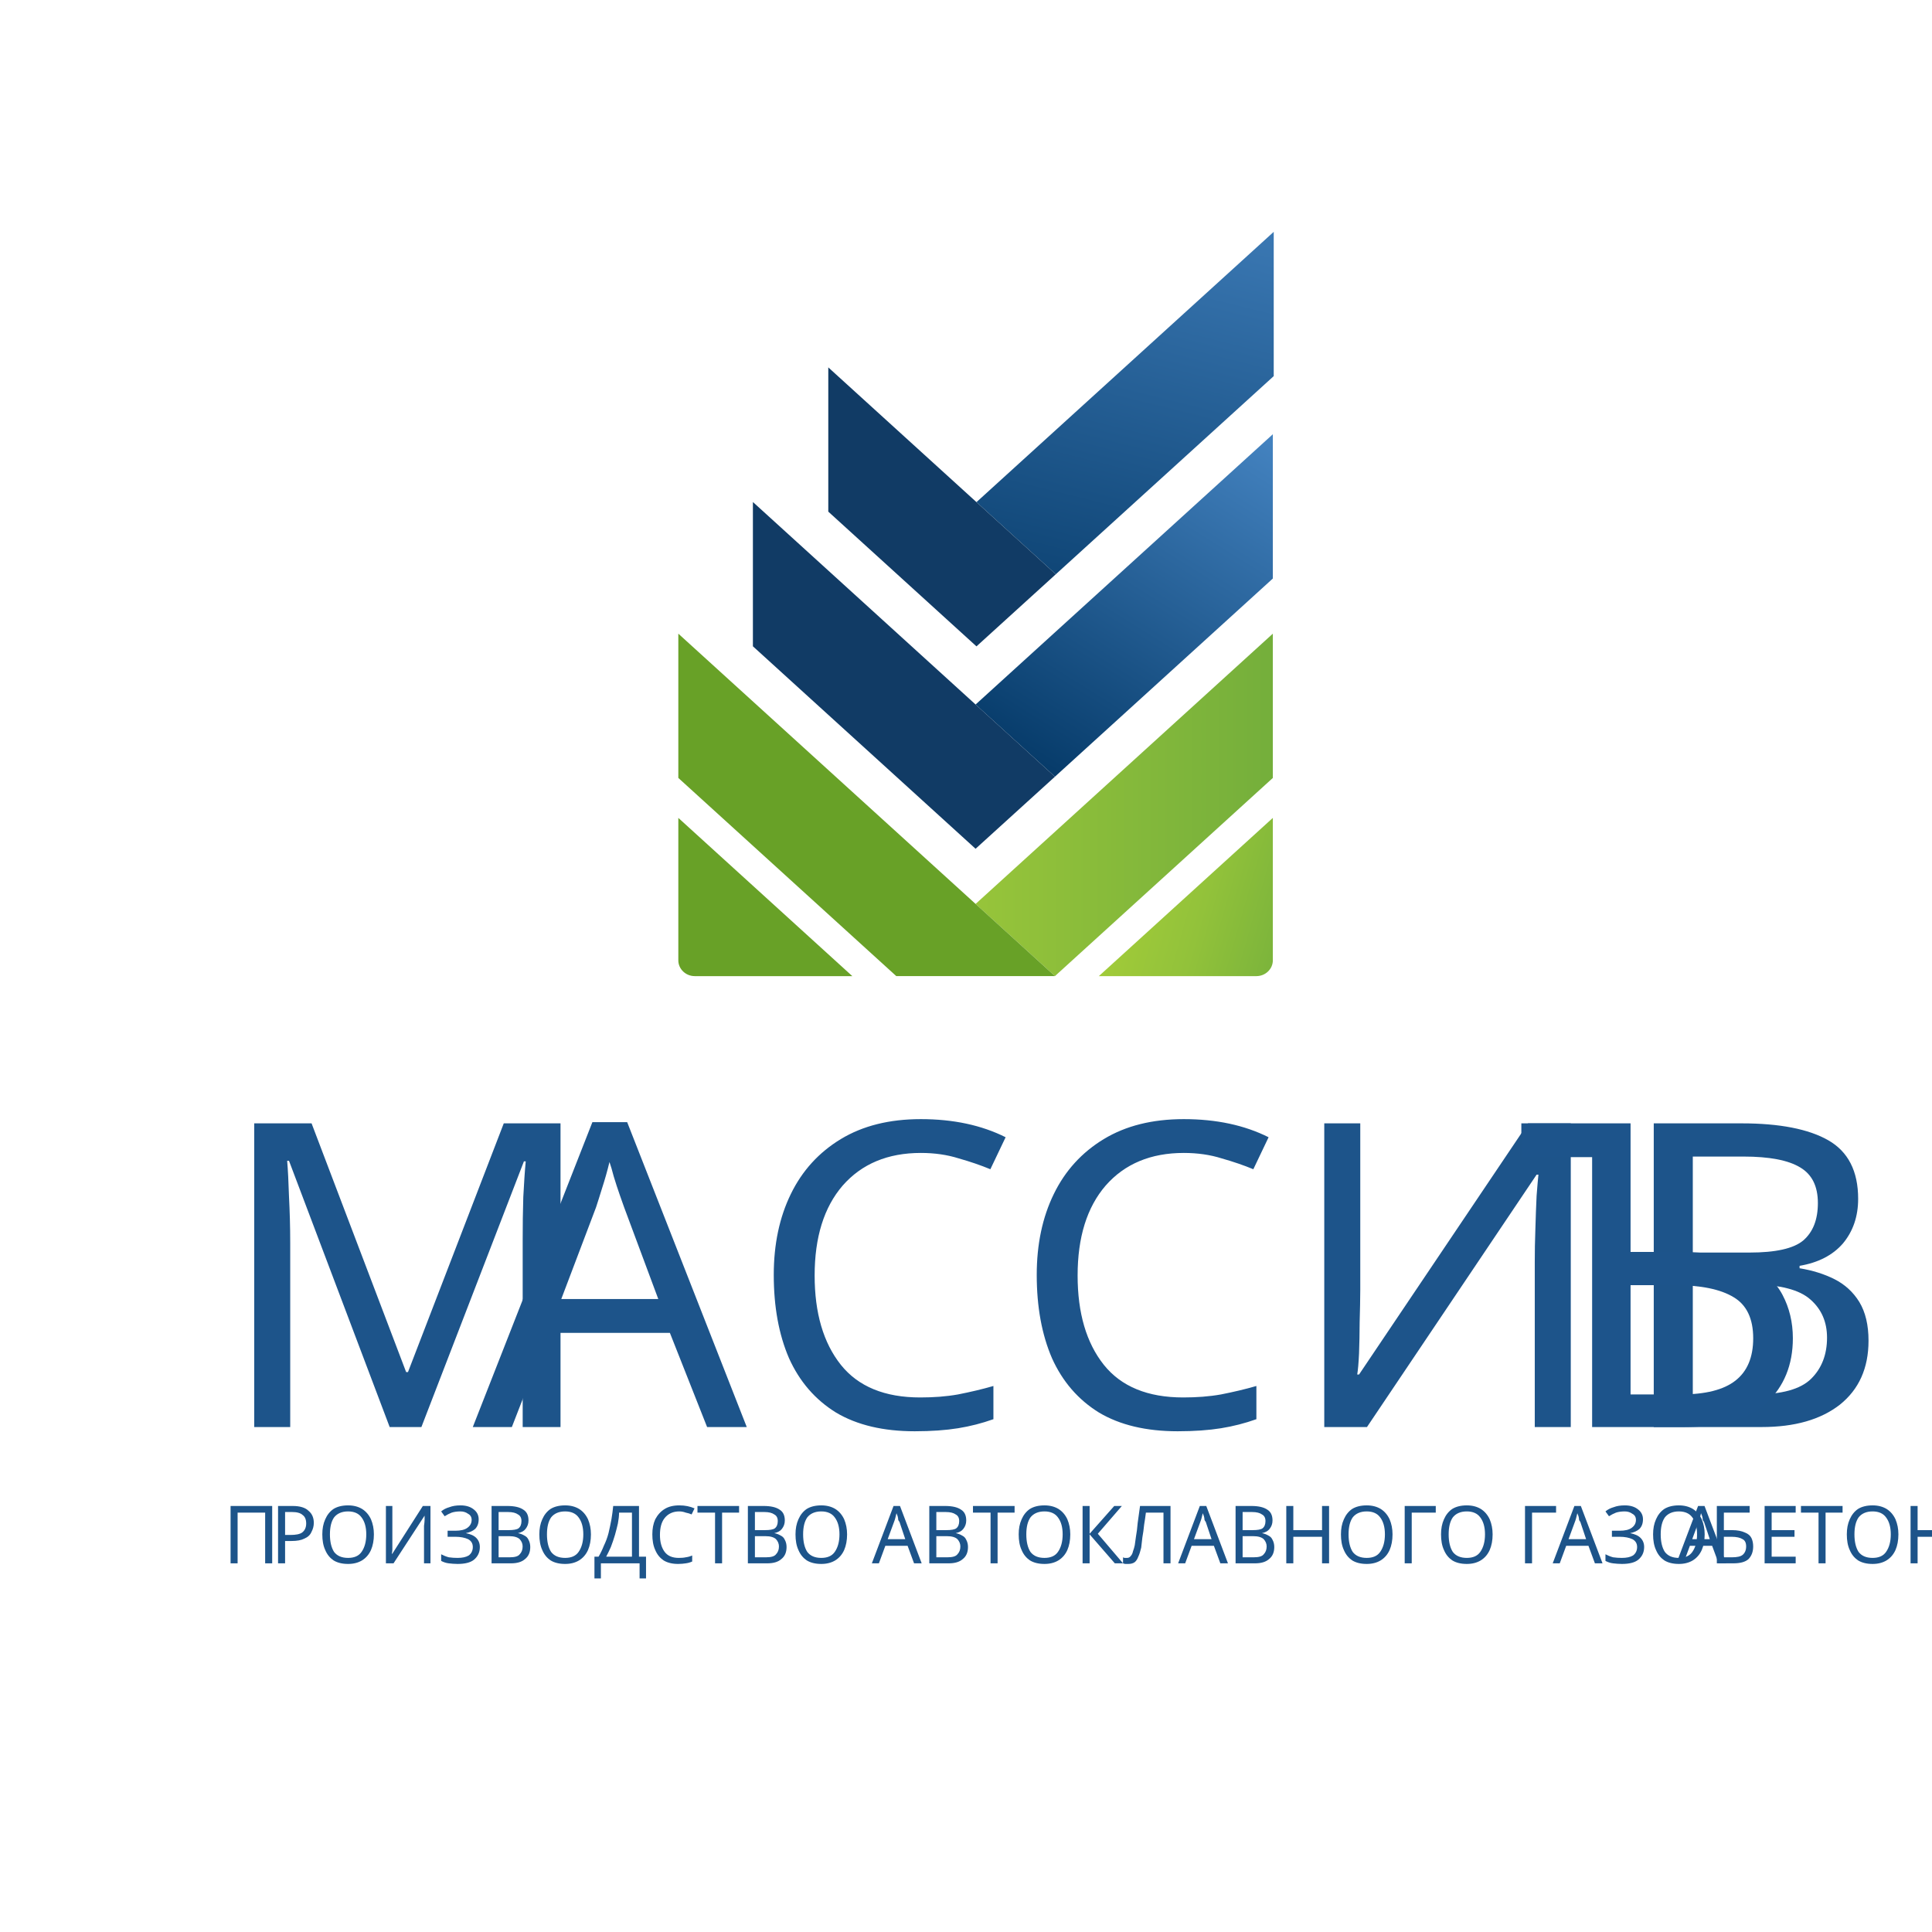
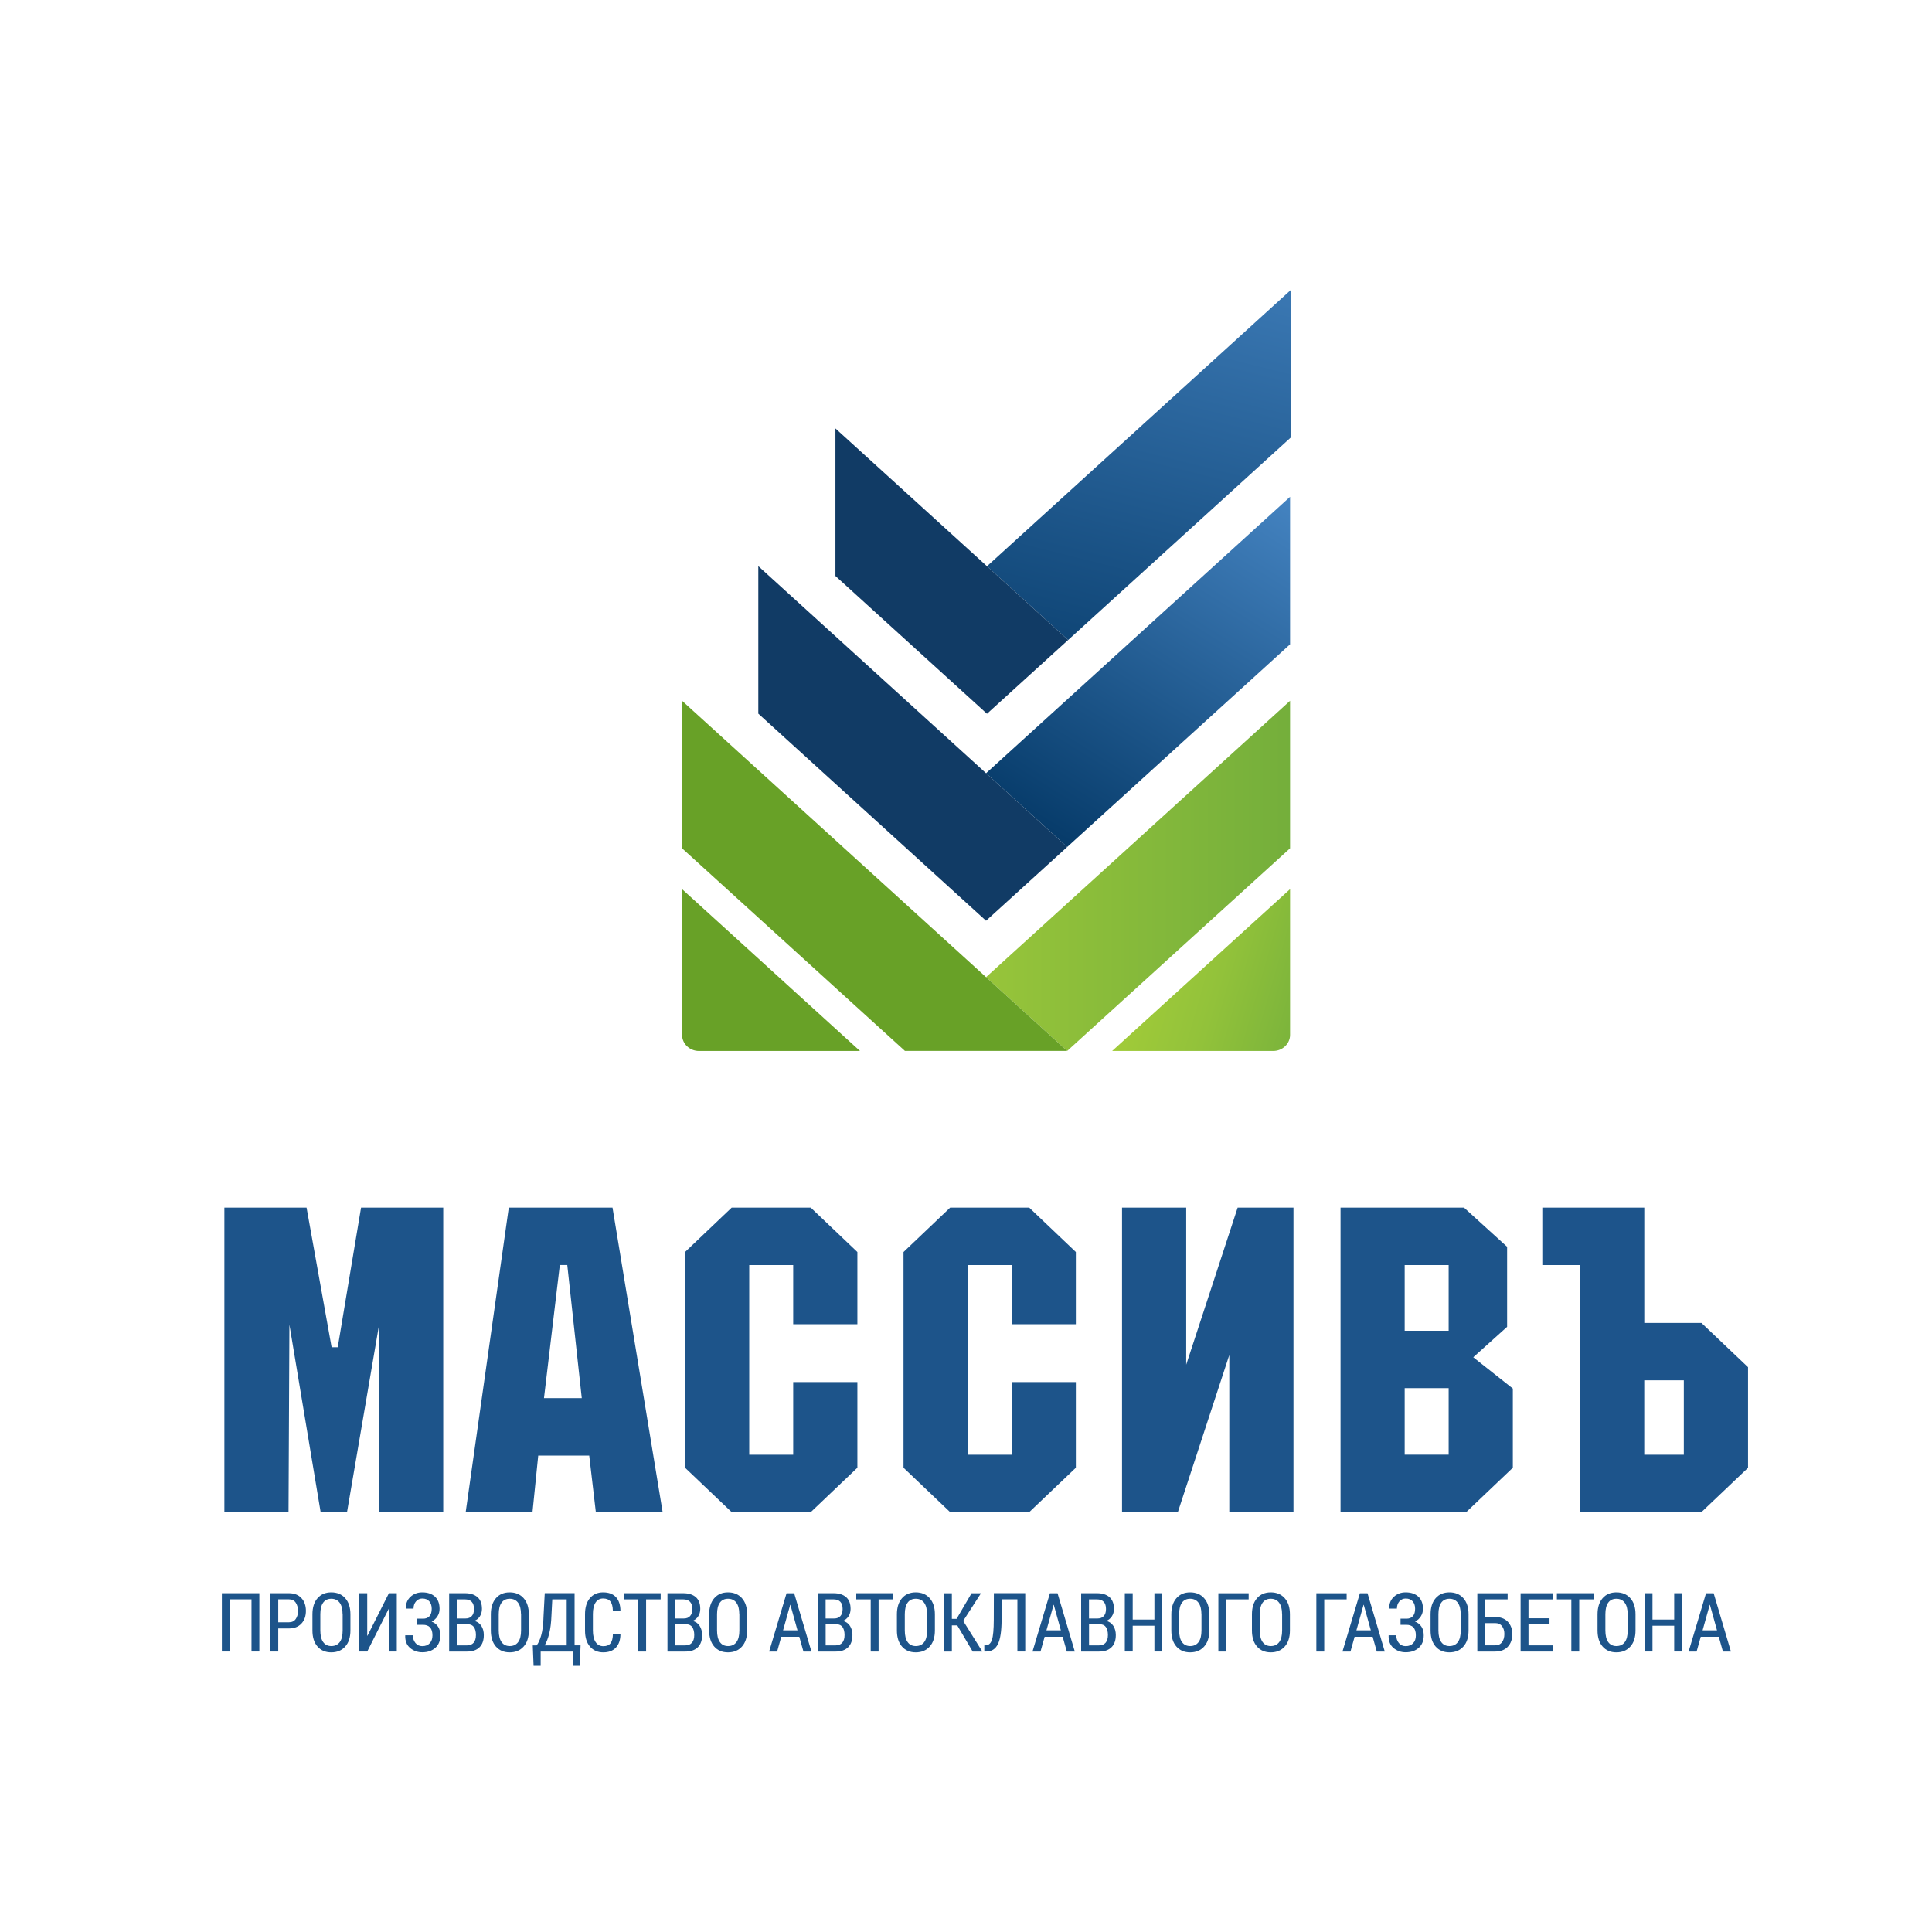
- <svg xmlns="http://www.w3.org/2000/svg" version="1.1" id="massive_builder" x="0px" y="0px" viewBox="0 0 50 50" enable-background="new 0 0 50 50" xml:space="preserve">
-   <text transform="matrix(0.9709 0 0 1 5.77002 40.45898)">
-     <tspan x="0" y="0" fill="#1D548A" font-family="'RobotoCondensed-Regular'" font-size="2.076px">П</tspan>
-     <tspan x="1.264" y="0" fill="#1D548A" font-family="'RobotoCondensed-Regular'" font-size="2.076px">РОИЗВОДСТВО АВТОКЛАВНОГО ГАЗОБЕТОН</tspan>
-     <tspan x="38.742" y="0" fill="#1D548B" font-family="'RobotoCondensed-Regular'" font-size="2.076px">A</tspan>
-   </text>
-   <text transform="matrix(1.0106 0 0 1 5.50537 36.93164)">
-     <tspan x="0" y="0" fill="#1D548A" font-family="'MachineCTT'" font-size="11.007px">М</tspan>
-     <tspan x="6.659" y="0" fill="#1D548A" font-family="'MachineCTT'" font-size="11.007px">АССИВ</tspan>
-     <tspan x="33.419" y="0" fill="#1D548B" font-family="'MachineCTT'" font-size="11.007px">Ъ</tspan>
-   </text>
-   <linearGradient id="mass_1" gradientUnits="userSpaceOnUse" x1="21.888" y1="20.83" x2="36.301" y2="20.83">
+ <svg xmlns="http://www.w3.org/2000/svg" version="1.1" id="massive_builder_logo" x="0px" y="0px" viewBox="0 0 50 50" style="enable-background:new 0 0 50 50;" xml:space="preserve">
+   <style type="text/css">
+ 	.massive_builder0{fill:#1D548A;}
+ 	.massive_builder1{fill:#1D548B;}
+ 	.massive_builder2{fill-rule:evenodd;clip-rule:evenodd;fill:url(#svg_massive_builder1);}
+ 	.massive_builder3{fill-rule:evenodd;clip-rule:evenodd;fill:url(#svg_massive_builder2);}
+ 	.massive_builder4{fill-rule:evenodd;clip-rule:evenodd;fill:#68A127;}
+ 	.massive_builder5{fill-rule:evenodd;clip-rule:evenodd;fill:url(#svg_massive_builder3);}
+ 	.massive_builder6{fill-rule:evenodd;clip-rule:evenodd;fill:url(#svg_massive_builder4);}
+ 	.massive_builder7{fill-rule:evenodd;clip-rule:evenodd;fill:#113B65;}
+ </style>
+   <g>
+     <path class="massive_builder0" d="M6.712,42.741H6.509v-1.35H5.946v1.35H5.742v-1.509h0.97V42.741z" />
+     <path class="massive_builder0" d="M7.201,42.144v0.597H6.997v-1.509h0.481c0.137,0,0.244,0.042,0.322,0.126   c0.078,0.084,0.117,0.194,0.117,0.33c0,0.137-0.039,0.248-0.117,0.331   c-0.078,0.083-0.185,0.125-0.322,0.125H7.201z M7.201,41.985h0.277c0.077,0,0.136-0.028,0.175-0.084   c0.04-0.056,0.059-0.126,0.059-0.211c0-0.086-0.02-0.157-0.059-0.214   c-0.039-0.057-0.098-0.085-0.176-0.085H7.201V41.985z" />
+     <path class="massive_builder0" d="M9.069,42.195c0,0.179-0.045,0.318-0.135,0.418   c-0.09,0.1-0.21,0.15-0.361,0.15c-0.149,0-0.267-0.05-0.355-0.15   c-0.088-0.1-0.132-0.239-0.132-0.418V41.78c0-0.178,0.044-0.318,0.132-0.419   c0.088-0.101,0.207-0.151,0.355-0.151c0.15,0,0.271,0.05,0.361,0.151   c0.09,0.101,0.135,0.241,0.135,0.419V42.195z M8.866,41.777c0-0.131-0.025-0.231-0.076-0.299   c-0.051-0.068-0.123-0.102-0.216-0.102c-0.092,0-0.162,0.034-0.211,0.102   c-0.049,0.068-0.073,0.168-0.073,0.299v0.418c0,0.133,0.025,0.233,0.074,0.302   s0.12,0.103,0.211,0.103c0.094,0,0.166-0.034,0.217-0.102s0.076-0.169,0.076-0.302V41.777z" />
+     <path class="massive_builder0" d="M10.065,41.232h0.204v1.509h-0.204v-1.101l-0.006-0.002l-0.555,1.103H9.3v-1.509   h0.204v1.1l0.006,0.002L10.065,41.232z" />
+     <path class="massive_builder0" d="M10.943,41.892c0.078,0,0.137-0.023,0.174-0.068   c0.038-0.045,0.056-0.109,0.056-0.19c0-0.078-0.021-0.141-0.062-0.19   c-0.041-0.049-0.102-0.074-0.182-0.074c-0.064,0-0.118,0.024-0.162,0.073   c-0.043,0.049-0.065,0.112-0.065,0.188h-0.196l-0.002-0.006c-0.003-0.123,0.036-0.223,0.119-0.3   c0.083-0.077,0.185-0.115,0.305-0.115c0.138,0,0.247,0.037,0.328,0.111   c0.08,0.074,0.12,0.179,0.12,0.316c0,0.071-0.018,0.136-0.055,0.194   c-0.037,0.058-0.087,0.104-0.15,0.136c0.072,0.028,0.128,0.073,0.167,0.133   c0.039,0.06,0.058,0.135,0.058,0.223c0,0.138-0.043,0.245-0.129,0.322   c-0.086,0.077-0.199,0.116-0.338,0.116c-0.121,0-0.226-0.037-0.315-0.111   c-0.088-0.074-0.131-0.182-0.127-0.323l0.002-0.006h0.196c0,0.08,0.023,0.147,0.068,0.201   c0.045,0.054,0.104,0.08,0.176,0.08c0.082,0,0.146-0.025,0.193-0.076   c0.047-0.05,0.07-0.117,0.07-0.201c0-0.094-0.021-0.163-0.063-0.208   c-0.042-0.045-0.104-0.067-0.187-0.067h-0.146v-0.16H10.943z" />
+     <path class="massive_builder0" d="M11.624,42.741v-1.509h0.409c0.138,0,0.246,0.034,0.324,0.102   c0.078,0.068,0.116,0.169,0.116,0.305c0,0.072-0.018,0.135-0.053,0.19s-0.084,0.095-0.146,0.121   c0.079,0.018,0.14,0.061,0.183,0.128c0.043,0.067,0.064,0.146,0.064,0.237   c0,0.139-0.038,0.245-0.114,0.318c-0.076,0.073-0.181,0.109-0.316,0.109H11.624z M11.828,41.886   h0.224c0.067,0,0.12-0.021,0.158-0.063c0.038-0.042,0.057-0.102,0.057-0.182   c0-0.083-0.02-0.146-0.06-0.187c-0.04-0.042-0.099-0.062-0.176-0.062h-0.204V41.886z M11.828,42.038   v0.544h0.262c0.072,0,0.128-0.023,0.168-0.069c0.039-0.046,0.059-0.112,0.059-0.198   c0-0.085-0.017-0.153-0.05-0.203c-0.034-0.05-0.085-0.075-0.155-0.075H11.828z" />
+     <path class="massive_builder0" d="M13.686,42.195c0,0.179-0.045,0.318-0.135,0.418   c-0.09,0.1-0.21,0.15-0.361,0.15c-0.149,0-0.267-0.05-0.355-0.15   c-0.088-0.1-0.132-0.239-0.132-0.418V41.78c0-0.178,0.044-0.318,0.132-0.419   c0.088-0.101,0.207-0.151,0.355-0.151c0.15,0,0.271,0.05,0.361,0.151   c0.09,0.101,0.135,0.241,0.135,0.419V42.195z M13.483,41.777c0-0.131-0.025-0.231-0.076-0.299   s-0.123-0.102-0.216-0.102c-0.092,0-0.162,0.034-0.211,0.102s-0.073,0.168-0.073,0.299v0.418   c0,0.133,0.025,0.233,0.074,0.302s0.12,0.103,0.211,0.103c0.094,0,0.166-0.034,0.217-0.102   s0.076-0.169,0.076-0.302V41.777z" />
+     <path class="massive_builder0" d="M15.005,43.11h-0.185v-0.368h-0.828v0.369h-0.183l-0.021-0.529h0.099   c0.043-0.049,0.082-0.134,0.118-0.256c0.036-0.121,0.057-0.291,0.062-0.509l0.031-0.586h0.772v1.35   h0.155L15.005,43.11z M14.271,41.816c-0.006,0.175-0.025,0.326-0.056,0.454   c-0.031,0.128-0.071,0.232-0.119,0.312h0.57v-1.19h-0.373L14.271,41.816z" />
+     <path class="massive_builder0" d="M16.054,42.283l0.003,0.006c-0.001,0.151-0.04,0.267-0.117,0.35   c-0.077,0.083-0.186,0.124-0.327,0.124c-0.144,0-0.258-0.05-0.344-0.149   c-0.086-0.1-0.129-0.238-0.129-0.417v-0.419c0-0.178,0.042-0.318,0.127-0.418   c0.085-0.1,0.198-0.15,0.34-0.15c0.144,0,0.254,0.04,0.331,0.121   c0.077,0.081,0.117,0.199,0.119,0.354l-0.003,0.006h-0.193c-0.002-0.111-0.023-0.192-0.063-0.244   c-0.04-0.052-0.104-0.078-0.19-0.078c-0.084,0-0.149,0.035-0.195,0.105   c-0.046,0.07-0.069,0.17-0.069,0.299v0.423c0,0.132,0.024,0.232,0.071,0.302   c0.047,0.07,0.114,0.105,0.2,0.105c0.085,0,0.146-0.025,0.186-0.076   c0.039-0.051,0.06-0.132,0.061-0.244H16.054z" />
+     <path class="massive_builder0" d="M17.097,41.392h-0.376v1.35H16.517v-1.35h-0.374v-0.16h0.955V41.392z" />
+     <path class="massive_builder0" d="M17.274,42.741v-1.509h0.409c0.138,0,0.246,0.034,0.324,0.102   c0.078,0.068,0.116,0.169,0.116,0.305c0,0.072-0.018,0.135-0.053,0.19   c-0.035,0.055-0.084,0.095-0.146,0.121c0.079,0.018,0.14,0.061,0.183,0.128   c0.043,0.067,0.064,0.146,0.064,0.237c0,0.139-0.038,0.245-0.114,0.318   c-0.076,0.073-0.181,0.109-0.316,0.109H17.274z M17.478,41.886h0.224c0.067,0,0.12-0.021,0.158-0.063   c0.038-0.042,0.057-0.102,0.057-0.182c0-0.083-0.02-0.146-0.06-0.187   c-0.04-0.042-0.099-0.062-0.176-0.062H17.478V41.886z M17.478,42.038v0.544h0.262   c0.072,0,0.128-0.023,0.168-0.069c0.039-0.046,0.059-0.112,0.059-0.198   c0-0.085-0.017-0.153-0.05-0.203c-0.034-0.05-0.085-0.075-0.155-0.075H17.478z" />
+     <path class="massive_builder0" d="M19.336,42.195c0,0.179-0.045,0.318-0.135,0.418   c-0.09,0.1-0.21,0.15-0.361,0.15c-0.149,0-0.267-0.05-0.355-0.15   c-0.088-0.1-0.132-0.239-0.132-0.418V41.78c0-0.178,0.044-0.318,0.132-0.419   s0.207-0.151,0.355-0.151c0.15,0,0.271,0.05,0.361,0.151c0.09,0.101,0.135,0.241,0.135,0.419   V42.195z M19.133,41.777c0-0.131-0.025-0.231-0.076-0.299s-0.123-0.102-0.216-0.102   c-0.092,0-0.162,0.034-0.211,0.102c-0.049,0.068-0.073,0.168-0.073,0.299v0.418   c0,0.133,0.025,0.233,0.074,0.302s0.12,0.103,0.211,0.103c0.094,0,0.166-0.034,0.217-0.102   c0.051-0.068,0.076-0.169,0.076-0.302V41.777z" />
+     <path class="massive_builder0" d="M20.686,42.36h-0.467l-0.107,0.382h-0.207l0.451-1.509h0.197l0.447,1.509h-0.207   L20.686,42.36z M20.266,42.193h0.373l-0.183-0.659H20.45L20.266,42.193z" />
+     <path class="massive_builder0" d="M21.164,42.741v-1.509h0.409c0.138,0,0.246,0.034,0.324,0.102   c0.078,0.068,0.116,0.169,0.116,0.305c0,0.072-0.018,0.135-0.053,0.19   c-0.035,0.055-0.084,0.095-0.146,0.121c0.079,0.018,0.14,0.061,0.183,0.128   c0.043,0.067,0.064,0.146,0.064,0.237c0,0.139-0.038,0.245-0.114,0.318   c-0.076,0.073-0.181,0.109-0.316,0.109H21.164z M21.368,41.886h0.224   c0.067,0,0.12-0.021,0.158-0.063c0.038-0.042,0.057-0.102,0.057-0.182   c0-0.083-0.02-0.146-0.06-0.187c-0.04-0.042-0.099-0.062-0.176-0.062h-0.204V41.886z M21.368,42.038   v0.544h0.262c0.072,0,0.128-0.023,0.168-0.069c0.039-0.046,0.059-0.112,0.059-0.198   c0-0.085-0.017-0.153-0.05-0.203c-0.034-0.05-0.085-0.075-0.155-0.075H21.368z" />
+     <path class="massive_builder0" d="M23.114,41.392h-0.376v1.35h-0.204v-1.35h-0.374v-0.16h0.955V41.392z" />
+     <path class="massive_builder0" d="M24.195,42.195c0,0.179-0.045,0.318-0.135,0.418   c-0.09,0.1-0.21,0.15-0.361,0.15c-0.149,0-0.267-0.05-0.355-0.15   c-0.088-0.1-0.132-0.239-0.132-0.418V41.78c0-0.178,0.044-0.318,0.132-0.419   s0.207-0.151,0.355-0.151c0.15,0,0.271,0.05,0.361,0.151c0.09,0.101,0.135,0.241,0.135,0.419   V42.195z M23.992,41.777c0-0.131-0.025-0.231-0.076-0.299c-0.051-0.068-0.123-0.102-0.216-0.102   c-0.092,0-0.162,0.034-0.211,0.102s-0.073,0.168-0.073,0.299v0.418c0,0.133,0.025,0.233,0.074,0.302   s0.12,0.103,0.211,0.103c0.094,0,0.166-0.034,0.217-0.102c0.051-0.068,0.076-0.169,0.076-0.302   V41.777z" />
+     <path class="massive_builder0" d="M24.774,42.065h-0.14v0.677h-0.204v-1.509h0.204v0.663h0.122l0.388-0.663h0.244   l-0.461,0.716l0.496,0.793h-0.25L24.774,42.065z" />
+     <path class="massive_builder0" d="M26.533,41.232v1.509h-0.203v-1.35h-0.407l-0.002,0.532   c-0.001,0.288-0.032,0.496-0.095,0.625s-0.163,0.193-0.301,0.193h-0.051v-0.16h0.034   c0.078-0.001,0.133-0.049,0.164-0.145c0.031-0.095,0.046-0.266,0.047-0.513l0.002-0.693H26.533z" />
+     <path class="massive_builder0" d="M27.502,42.36h-0.467l-0.107,0.382h-0.207l0.451-1.509h0.197l0.447,1.509h-0.207   L27.502,42.36z M27.082,42.193h0.373l-0.183-0.659h-0.006L27.082,42.193z" />
+     <path class="massive_builder0" d="M27.98,42.741v-1.509h0.409c0.138,0,0.246,0.034,0.324,0.102   c0.077,0.068,0.116,0.169,0.116,0.305c0,0.072-0.018,0.135-0.053,0.19   c-0.035,0.055-0.084,0.095-0.146,0.121c0.079,0.018,0.14,0.061,0.183,0.128   c0.043,0.067,0.064,0.146,0.064,0.237c0,0.139-0.038,0.245-0.114,0.318   c-0.076,0.073-0.181,0.109-0.316,0.109H27.98z M28.184,41.886h0.224   c0.067,0,0.12-0.021,0.158-0.063c0.038-0.042,0.057-0.102,0.057-0.182   c0-0.083-0.02-0.146-0.06-0.187c-0.04-0.042-0.098-0.062-0.176-0.062h-0.204V41.886z M28.184,42.038   v0.544h0.262c0.072,0,0.128-0.023,0.168-0.069c0.039-0.046,0.059-0.112,0.059-0.198   c0-0.085-0.017-0.153-0.05-0.203c-0.034-0.05-0.085-0.075-0.155-0.075H28.184z" />
+     <path class="massive_builder0" d="M30.079,42.741h-0.203v-0.667h-0.562v0.667h-0.204v-1.509h0.204v0.683h0.562v-0.683   h0.203V42.741z" />
+     <path class="massive_builder0" d="M31.297,42.195c0,0.179-0.045,0.318-0.135,0.418   c-0.09,0.1-0.21,0.15-0.361,0.15c-0.149,0-0.267-0.05-0.355-0.15   c-0.088-0.1-0.132-0.239-0.132-0.418V41.78c0-0.178,0.044-0.318,0.132-0.419   s0.207-0.151,0.355-0.151c0.15,0,0.271,0.05,0.361,0.151s0.135,0.241,0.135,0.419V42.195z    M31.093,41.777c0-0.131-0.026-0.231-0.077-0.299s-0.123-0.102-0.216-0.102   c-0.092,0-0.162,0.034-0.211,0.102c-0.049,0.068-0.073,0.168-0.073,0.299v0.418   c0,0.133,0.025,0.233,0.074,0.302c0.049,0.068,0.12,0.103,0.211,0.103c0.094,0,0.166-0.034,0.217-0.102   c0.051-0.068,0.076-0.169,0.076-0.302V41.777z" />
+     <path class="massive_builder0" d="M32.315,41.392h-0.58v1.35h-0.204v-1.509h0.784V41.392z" />
+     <path class="massive_builder0" d="M33.383,42.195c0,0.179-0.045,0.318-0.135,0.418   c-0.09,0.1-0.21,0.15-0.361,0.15c-0.149,0-0.267-0.05-0.355-0.15   c-0.088-0.1-0.132-0.239-0.132-0.418V41.78c0-0.178,0.044-0.318,0.132-0.419   s0.207-0.151,0.355-0.151c0.15,0,0.271,0.05,0.361,0.151s0.135,0.241,0.135,0.419V42.195z    M33.18,41.777c0-0.131-0.026-0.231-0.077-0.299c-0.051-0.068-0.123-0.102-0.216-0.102   c-0.092,0-0.162,0.034-0.211,0.102c-0.049,0.068-0.073,0.168-0.073,0.299v0.418   c0,0.133,0.025,0.233,0.074,0.302c0.049,0.068,0.12,0.103,0.211,0.103   c0.094,0,0.166-0.034,0.217-0.102c0.051-0.068,0.076-0.169,0.076-0.302V41.777z" />
+     <path class="massive_builder0" d="M34.851,41.392h-0.58v1.35h-0.204v-1.509h0.784V41.392z" />
+     <path class="massive_builder0" d="M35.524,42.36h-0.467l-0.107,0.382H34.743l0.451-1.509h0.197l0.447,1.509H35.631   L35.524,42.36z M35.104,42.193h0.373l-0.183-0.659h-0.006L35.104,42.193z" />
+     <path class="massive_builder0" d="M36.393,41.892c0.079,0,0.137-0.023,0.174-0.068c0.038-0.045,0.056-0.109,0.056-0.19   c0-0.078-0.021-0.141-0.062-0.19c-0.041-0.049-0.102-0.074-0.182-0.074   c-0.064,0-0.118,0.024-0.162,0.073c-0.043,0.049-0.065,0.112-0.065,0.188h-0.196l-0.002-0.006   c-0.003-0.123,0.036-0.223,0.119-0.3c0.083-0.077,0.185-0.115,0.305-0.115   c0.138,0,0.247,0.037,0.328,0.111c0.08,0.074,0.12,0.179,0.12,0.316   c0,0.071-0.018,0.136-0.055,0.194c-0.037,0.058-0.087,0.104-0.15,0.136   c0.072,0.028,0.128,0.073,0.167,0.133c0.039,0.06,0.058,0.135,0.058,0.223   c0,0.138-0.043,0.245-0.129,0.322c-0.086,0.077-0.199,0.116-0.338,0.116   c-0.122,0-0.226-0.037-0.315-0.111c-0.088-0.074-0.131-0.182-0.127-0.323l0.002-0.006h0.196   c0,0.08,0.023,0.147,0.068,0.201c0.045,0.054,0.104,0.08,0.176,0.08   c0.082,0,0.146-0.025,0.193-0.076c0.047-0.05,0.07-0.117,0.07-0.201   c0-0.094-0.021-0.163-0.063-0.208c-0.042-0.045-0.104-0.067-0.187-0.067h-0.146v-0.16H36.393z" />
+     <path class="massive_builder0" d="M38.006,42.195c0,0.179-0.045,0.318-0.135,0.418   c-0.09,0.1-0.21,0.15-0.361,0.15c-0.149,0-0.267-0.05-0.355-0.15   c-0.088-0.1-0.132-0.239-0.132-0.418V41.78c0-0.178,0.044-0.318,0.132-0.419   s0.207-0.151,0.355-0.151c0.15,0,0.271,0.05,0.361,0.151s0.135,0.241,0.135,0.419V42.195z    M37.803,41.777c0-0.131-0.026-0.231-0.077-0.299s-0.123-0.102-0.216-0.102   c-0.092,0-0.162,0.034-0.211,0.102c-0.049,0.068-0.073,0.168-0.073,0.299v0.418   c0,0.133,0.025,0.233,0.074,0.302c0.049,0.068,0.12,0.103,0.211,0.103c0.094,0,0.166-0.034,0.217-0.102   c0.051-0.068,0.076-0.169,0.076-0.302V41.777z" />
+     <path class="massive_builder0" d="M39.017,41.392h-0.58v0.456h0.258c0.138,0,0.247,0.04,0.325,0.121   c0.078,0.081,0.118,0.188,0.118,0.322c0,0.136-0.039,0.245-0.118,0.328   c-0.079,0.082-0.187,0.123-0.325,0.123h-0.462v-1.509h0.784V41.392z M38.437,42.007v0.574h0.258   c0.079,0,0.138-0.028,0.178-0.083c0.04-0.055,0.06-0.126,0.06-0.211   c0-0.081-0.02-0.148-0.06-0.201c-0.04-0.053-0.1-0.08-0.178-0.08H38.437z" />
+     <path class="massive_builder0" d="M40.101,42.04H39.557v0.542h0.63v0.16h-0.834v-1.509h0.828v0.16H39.557v0.488   h0.544V42.04z" />
+     <path class="massive_builder0" d="M41.246,41.392H40.87v1.35h-0.204v-1.35h-0.374v-0.16h0.955V41.392z" />
+     <path class="massive_builder0" d="M42.327,42.195c0,0.179-0.045,0.318-0.135,0.418   c-0.09,0.1-0.21,0.15-0.361,0.15c-0.149,0-0.267-0.05-0.355-0.15   c-0.088-0.1-0.132-0.239-0.132-0.418V41.78c0-0.178,0.044-0.318,0.132-0.419   c0.088-0.101,0.207-0.151,0.355-0.151c0.15,0,0.271,0.05,0.361,0.151s0.135,0.241,0.135,0.419   V42.195z M42.124,41.777c0-0.131-0.026-0.231-0.077-0.299s-0.123-0.102-0.216-0.102   c-0.092,0-0.162,0.034-0.211,0.102c-0.049,0.068-0.073,0.168-0.073,0.299v0.418   c0,0.133,0.025,0.233,0.074,0.302c0.049,0.068,0.12,0.103,0.211,0.103   c0.094,0,0.166-0.034,0.217-0.102c0.051-0.068,0.076-0.169,0.076-0.302V41.777z" />
+     <path class="massive_builder0" d="M43.531,42.741h-0.203v-0.667h-0.562v0.667h-0.204v-1.509h0.204v0.683h0.562v-0.683   h0.203V42.741z" />
+     <path class="massive_builder1" d="M44.482,42.36h-0.467l-0.107,0.382h-0.207l0.451-1.509h0.197l0.447,1.509h-0.207   L44.482,42.36z M44.063,42.193h0.373l-0.183-0.659h-0.006L44.063,42.193z" />
+   </g>
+   <g>
+     <path class="massive_builder0" d="M11.472,39.133H9.811v-4.851l-0.83,4.851H8.298l-0.808-4.851l-0.023,4.851H5.807   v-7.879h2.127l0.648,3.613h0.159l0.603-3.613h2.127V39.133z" />
+     <path class="massive_builder0" d="M17.149,39.133h-1.729l-0.171-1.463h-1.32l-0.148,1.463h-1.729l1.115-7.879h2.685   L17.149,39.133z M15.056,36.184l-0.375-3.445h-0.193l-0.41,3.445H15.056z" />
+     <path class="massive_builder0" d="M22.189,37.985L20.983,39.133h-2.048l-1.206-1.148v-5.583l1.206-1.148H20.983   l1.206,1.148v1.868H20.528V32.74h-1.138v4.908H20.528v-1.88h1.661V37.985z" />
+     <path class="massive_builder0" d="M27.843,37.985l-1.206,1.148h-2.048l-1.206-1.148v-5.583l1.206-1.148h2.048   l1.206,1.148v1.868h-1.661V32.74h-1.138v4.908h1.138v-1.88h1.661V37.985z" />
+     <path class="massive_builder0" d="M33.475,39.133h-1.661v-4.064l-1.331,4.064h-1.445v-7.879h1.661v4.064l1.331-4.064   h1.445V39.133z" />
+     <path class="massive_builder0" d="M39.152,37.985l-1.206,1.148h-3.253v-7.879h3.196l1.115,1.013v2.071l-0.876,0.788   l1.024,0.81V37.985z M37.491,34.44V32.74h-1.138v1.7H37.491z M37.491,37.648V35.925h-1.138v1.722   H37.491z" />
+     <path class="massive_builder1" d="M45.238,37.988l-1.206,1.146H40.893V32.74h-0.978v-1.486h2.639v2.983h1.479   l1.206,1.146V37.988z M43.577,37.648v-1.925h-1.024v1.925H43.577z" />
+   </g>
+   <linearGradient id="svg_massive_builder1" gradientUnits="userSpaceOnUse" x1="22.083" y1="22.667" x2="36.823" y2="22.667">
    <stop offset="0" style="stop-color:#A6CE39" />
    <stop offset="1" style="stop-color:#65A53C" />
  </linearGradient>
-   <polygon fill-rule="evenodd" clip-rule="evenodd" fill="url(#mass_1)" points="32.941,16.399 25.248,23.394   27.302,25.261 32.941,20.133 " />
-   <linearGradient id="mass_2" gradientUnits="userSpaceOnUse" x1="27.397" y1="22.27" x2="34.974" y2="24.442">
+   <polygon class="massive_builder2" points="33.387,18.136 25.519,25.289 27.619,27.198 33.387,21.954 " />
+   <linearGradient id="svg_massive_builder2" gradientUnits="userSpaceOnUse" x1="27.717" y1="24.139" x2="35.466" y2="26.361">
    <stop offset="0" style="stop-color:#A6CE39" />
    <stop offset="0.228" style="stop-color:#A1CB39" />
    <stop offset="0.5" style="stop-color:#92C23A" />
    <stop offset="0.793" style="stop-color:#7AB33B" />
    <stop offset="1" style="stop-color:#65A53C" />
  </linearGradient>
-   <path fill-rule="evenodd" clip-rule="evenodd" fill="url(#mass_2)" d="M32.941,21.167l-4.503,4.095l0,0h4.078  c0.234,0,0.425-0.184,0.425-0.408V21.167z" />
-   <path fill-rule="evenodd" clip-rule="evenodd" fill="#68A127" d="M17.555,21.167l4.503,4.095l0,0h-4.078  c-0.234,0-0.425-0.184-0.425-0.408V21.167z" />
-   <polygon fill-rule="evenodd" clip-rule="evenodd" fill="#68A127" points="17.555,16.399 27.302,25.261 23.195,25.261   17.555,20.133 " />
-   <linearGradient id="mass_3" gradientUnits="userSpaceOnUse" x1="26.505" y1="20.748" x2="33.1" y2="10.193">
+   <path class="massive_builder3" d="M33.387,23.011l-4.605,4.188l0,0h4.17c0.239,0,0.435-0.188,0.435-0.417V23.011z" />
+   <path class="massive_builder4" d="M17.652,23.011l4.605,4.188l0,0h-4.17c-0.239,0-0.435-0.188-0.435-0.417V23.011z" />
+   <polygon class="massive_builder4" points="17.652,18.136 27.619,27.198 23.42,27.198 17.652,21.954 " />
+   <linearGradient id="svg_massive_builder3" gradientUnits="userSpaceOnUse" x1="26.804" y1="22.582" x2="33.549" y2="11.788">
    <stop offset="0" style="stop-color:#003461" />
    <stop offset="0.099" style="stop-color:#083D6C" />
    <stop offset="1" style="stop-color:#4A8AC9" />
  </linearGradient>
-   <polygon fill-rule="evenodd" clip-rule="evenodd" fill="url(#mass_3)" points="32.941,11.238 25.248,18.233   27.302,20.1 32.941,14.972 " />
-   <linearGradient id="mass_4" gradientUnits="userSpaceOnUse" x1="27.315" y1="18.597" x2="31.48" y2="1.891">
+   <polygon class="massive_builder5" points="33.387,12.857 25.519,20.011 27.619,21.92 33.387,16.675 " />
+   <linearGradient id="svg_massive_builder4" gradientUnits="userSpaceOnUse" x1="27.633" y1="20.383" x2="31.892" y2="3.298">
    <stop offset="0" style="stop-color:#003461" />
    <stop offset="1" style="stop-color:#4A8AC9" />
  </linearGradient>
-   <polygon fill-rule="evenodd" clip-rule="evenodd" fill="url(#mass_4)" points="32.964,6 25.271,12.995 27.324,14.862   32.964,9.734 " />
-   <polygon fill-rule="evenodd" clip-rule="evenodd" fill="#113B65" points="21.436,9.508 27.324,14.862 25.271,16.728   21.436,13.241 " />
-   <polygon fill-rule="evenodd" clip-rule="evenodd" fill="#113B65" points="19.485,12.992 27.302,20.1 25.248,21.966   19.485,16.726 " />
+   <polygon class="massive_builder6" points="33.411,7.5 25.543,14.654 27.643,16.563 33.411,11.318 " />
+   <polygon class="massive_builder7" points="21.621,11.088 27.643,16.563 25.543,18.472 21.621,14.906 " />
+   <polygon class="massive_builder7" points="19.625,14.651 27.619,21.92 25.519,23.829 19.625,18.469 " />
</svg>
